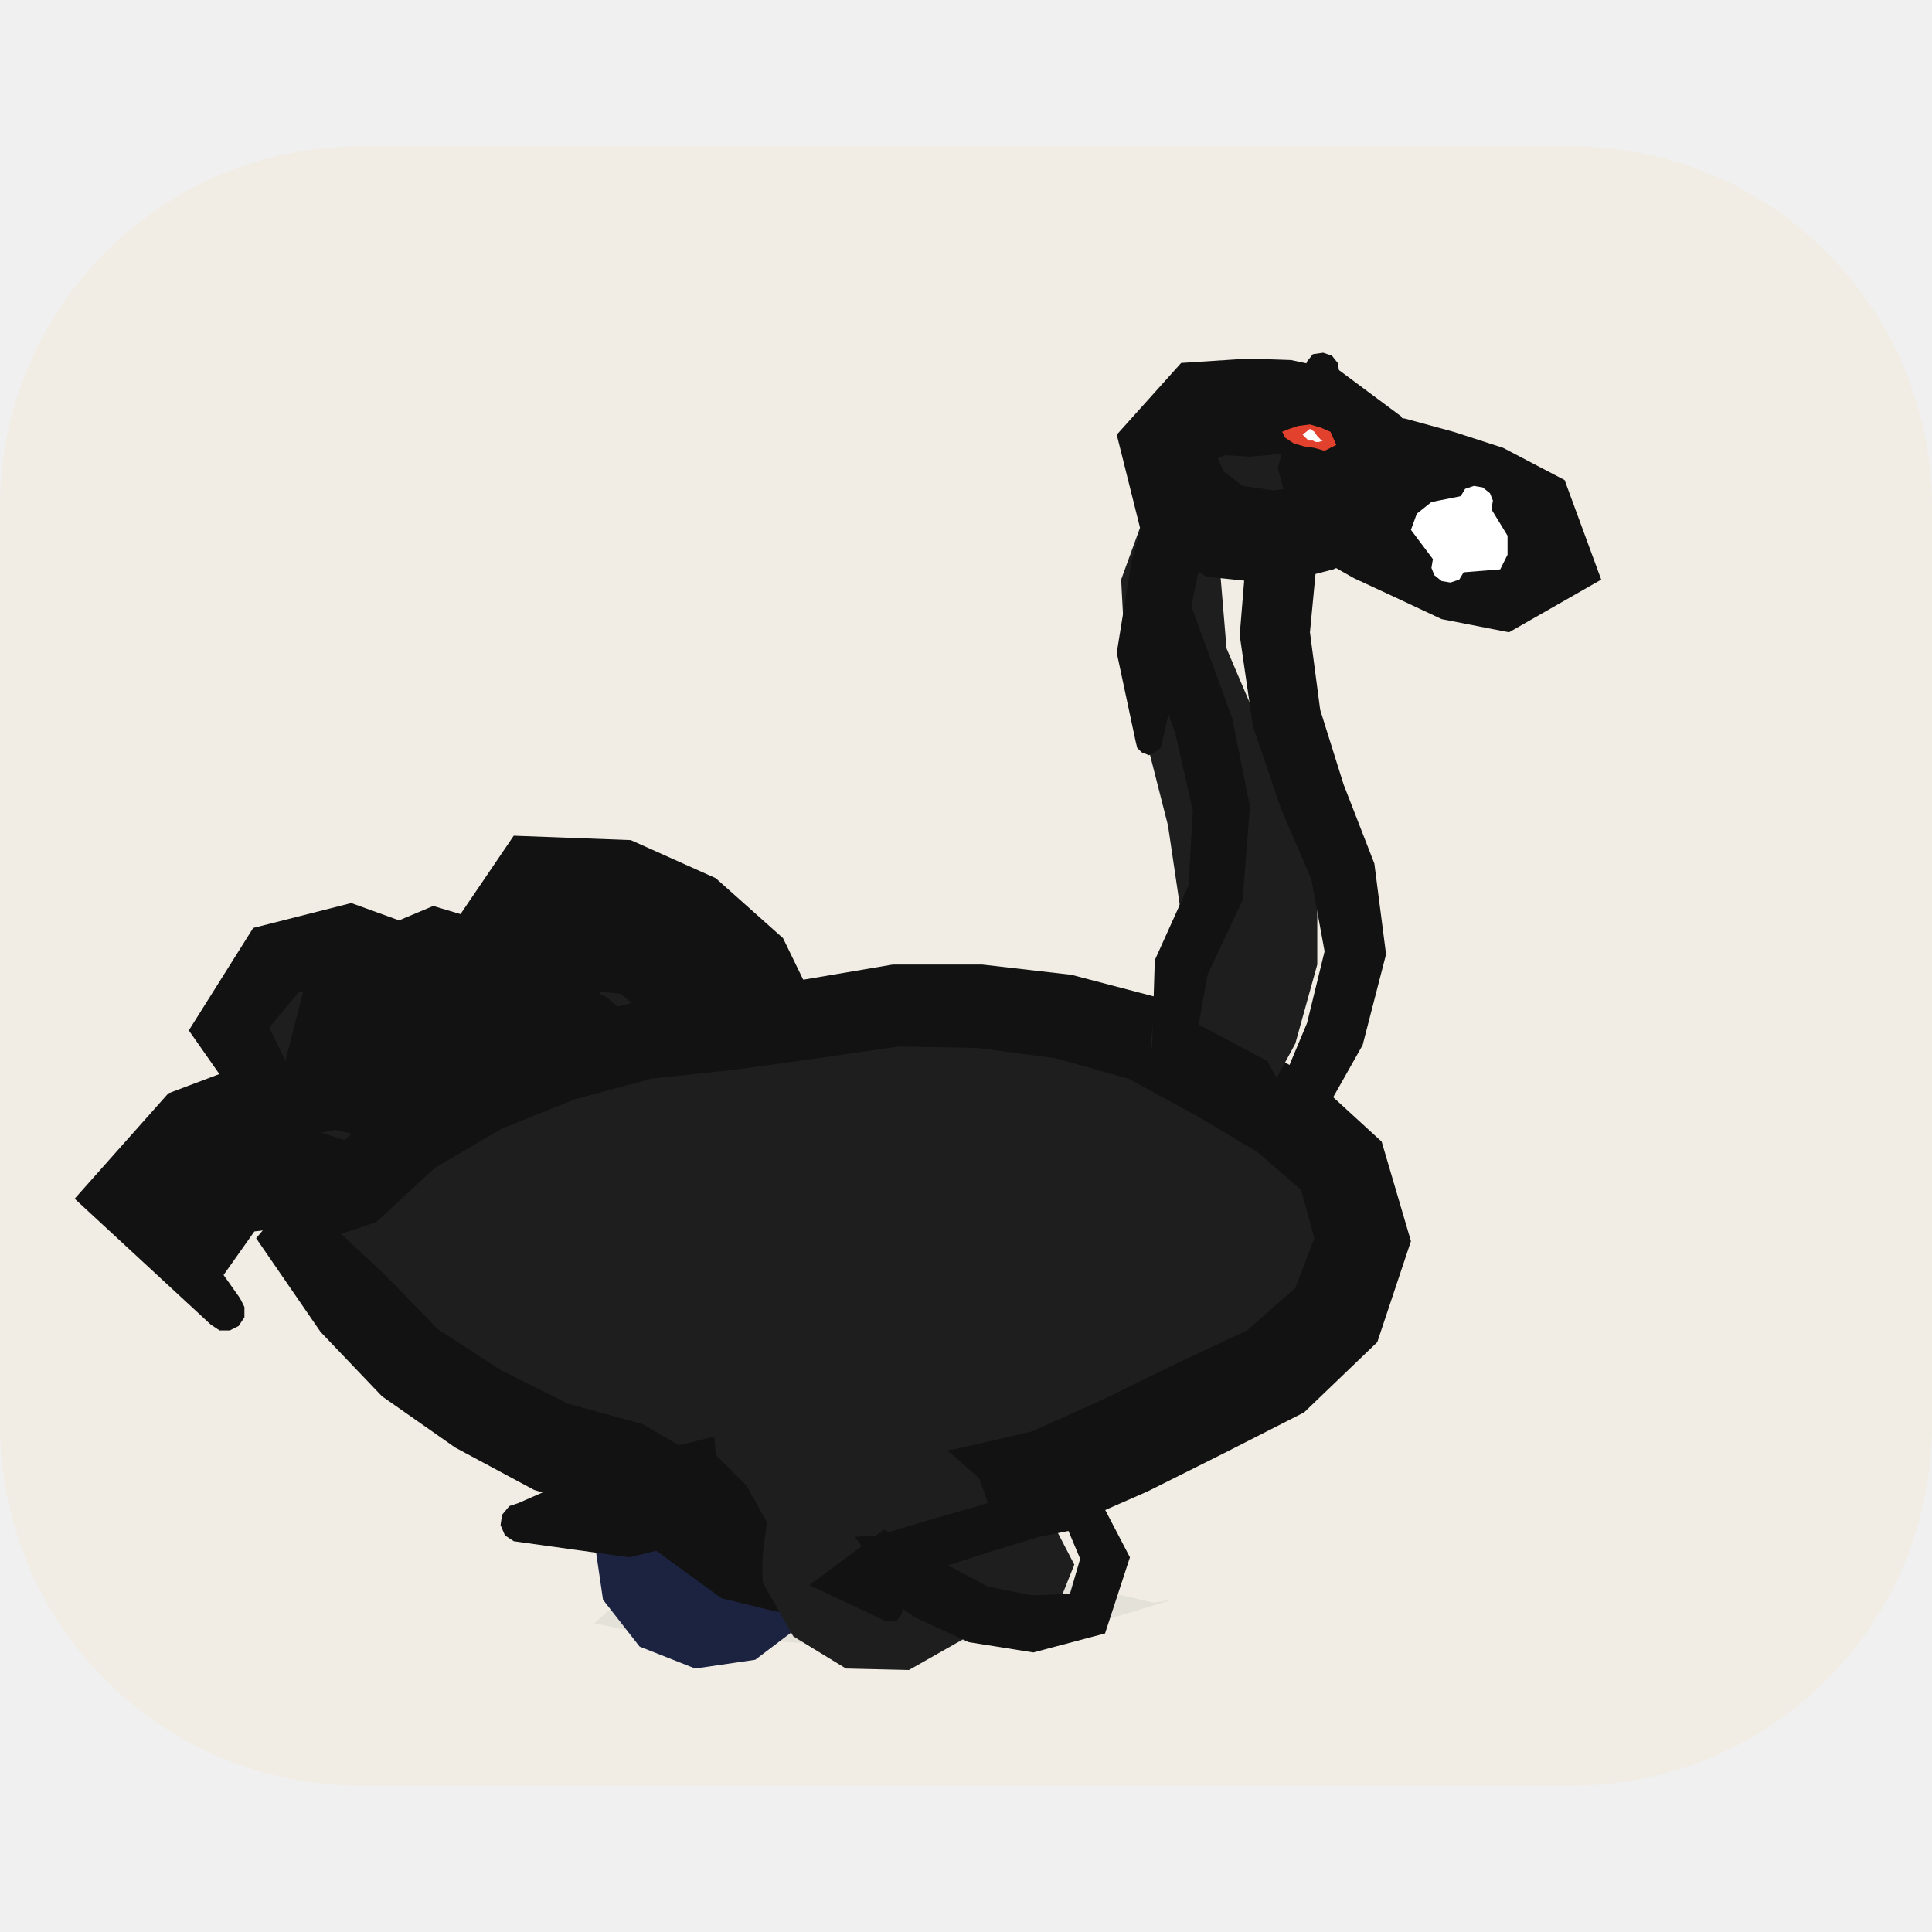
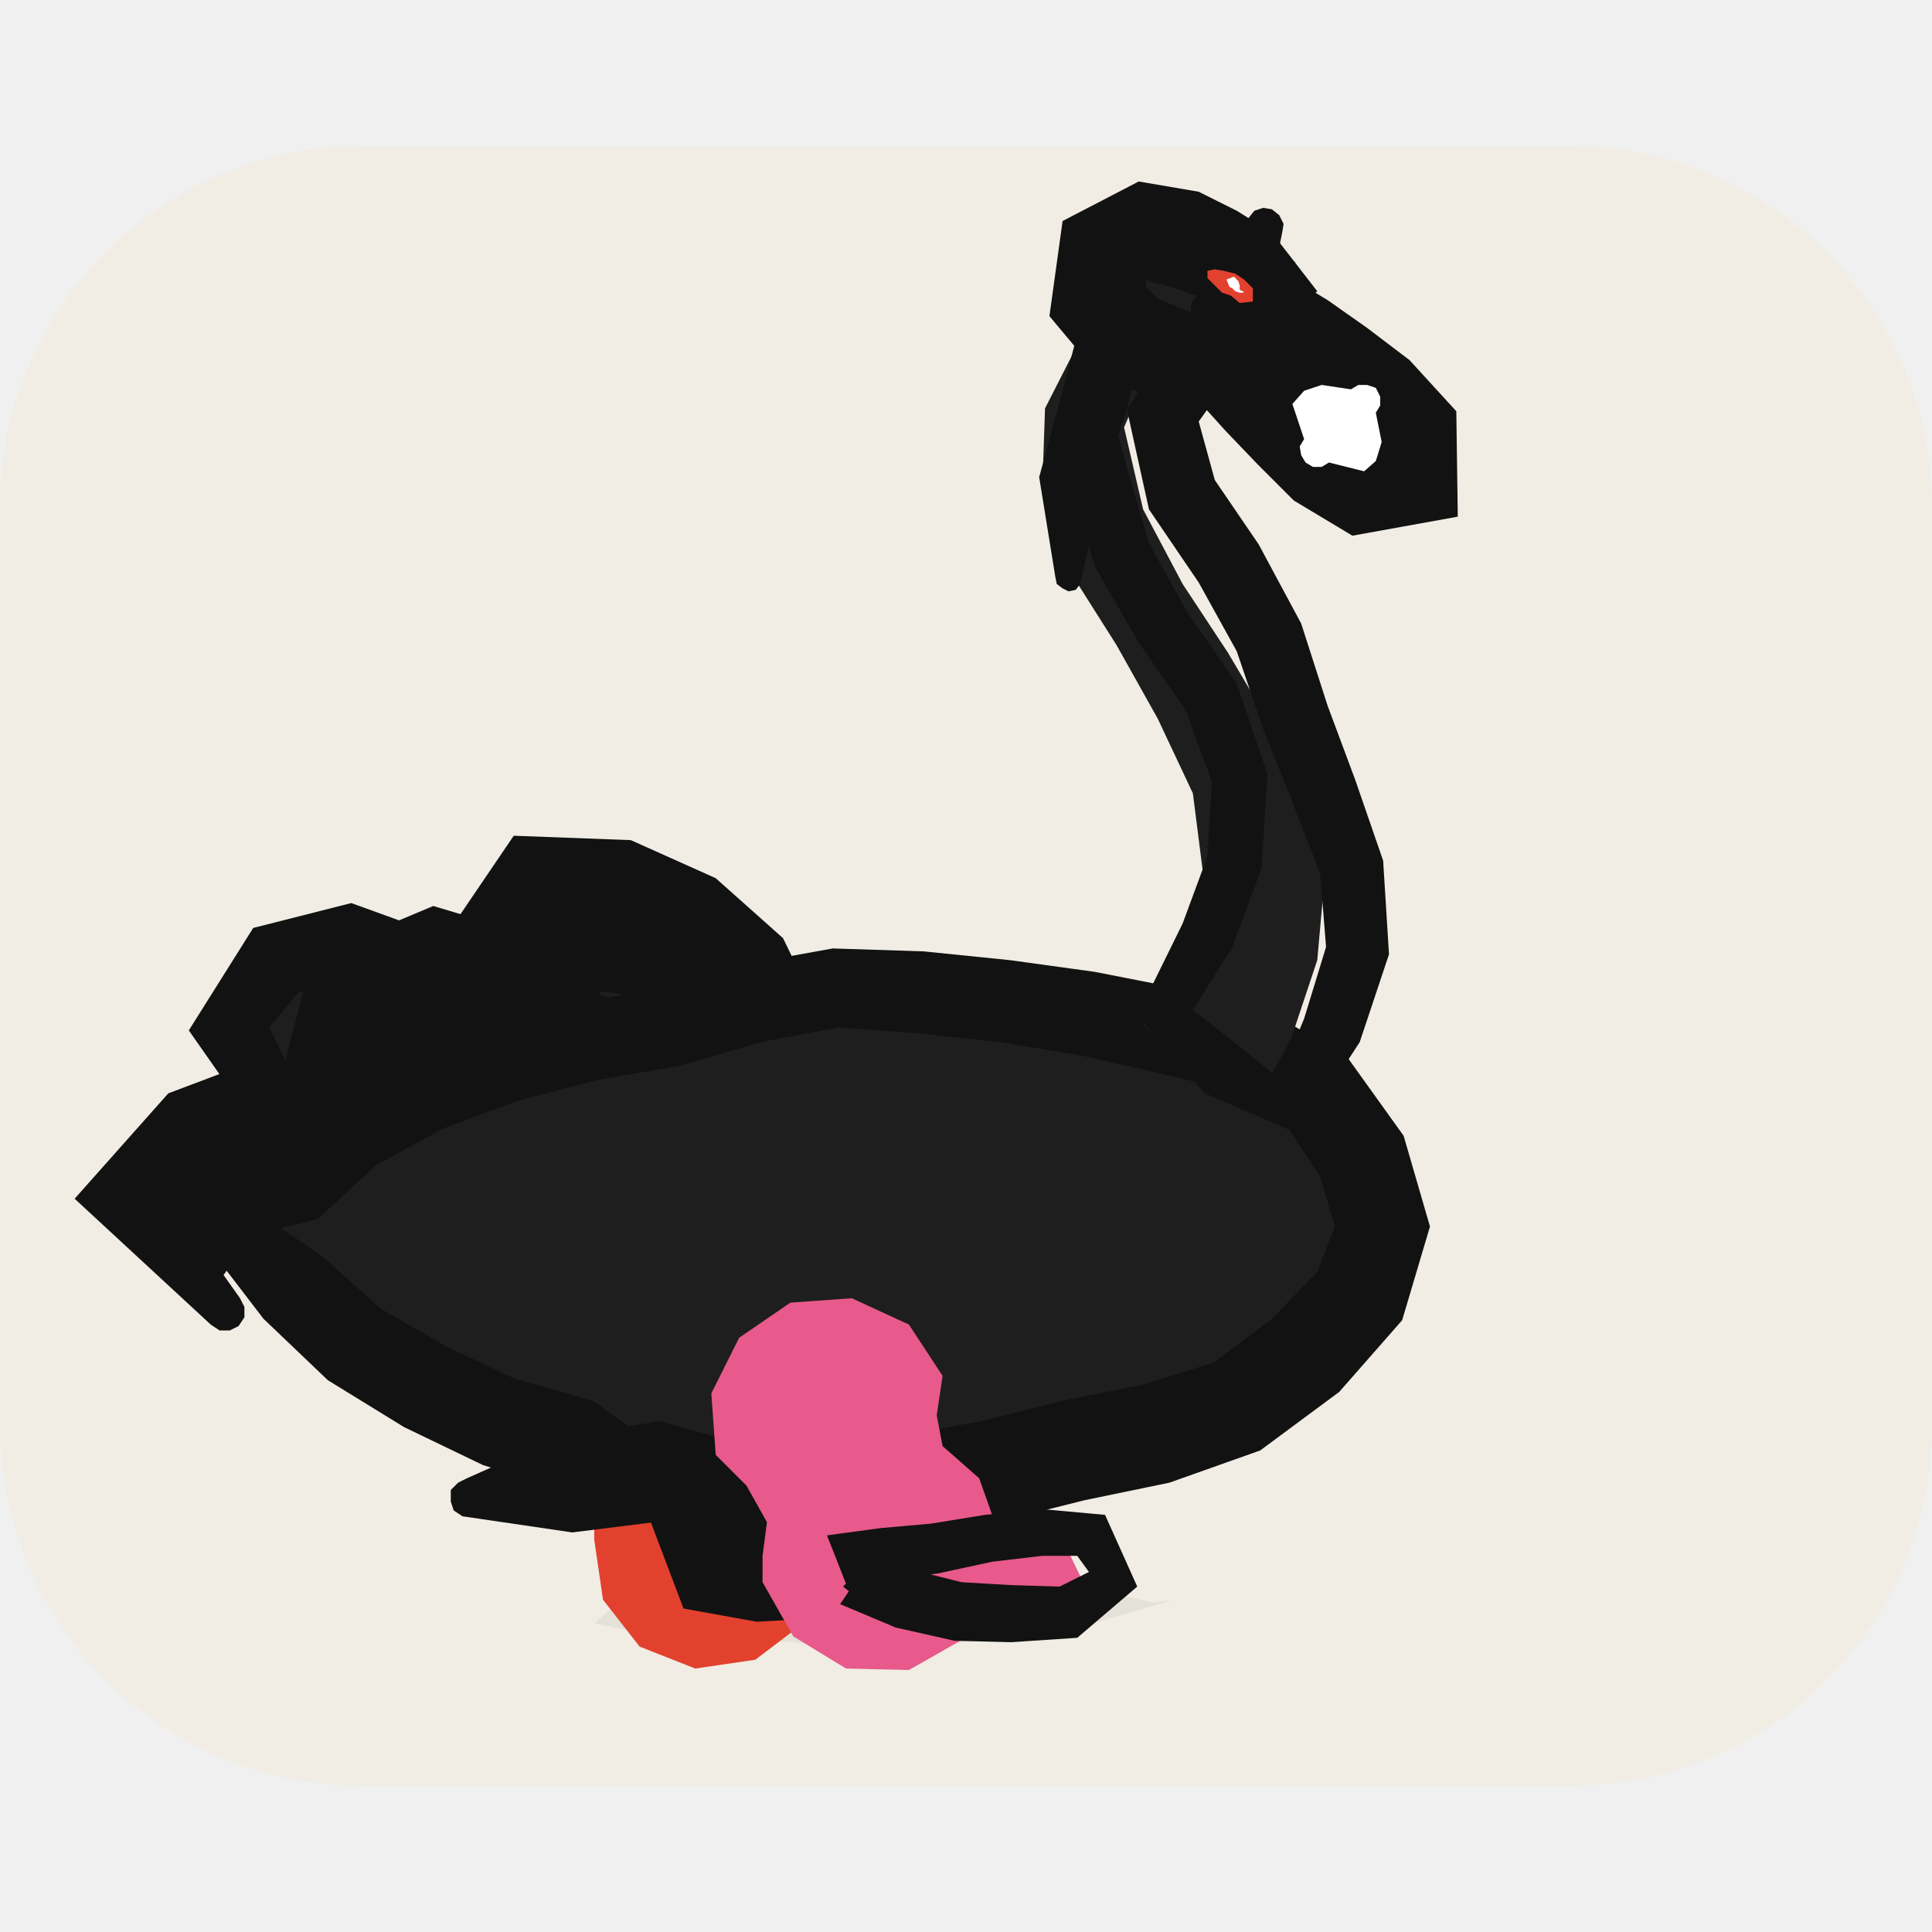
<svg xmlns="http://www.w3.org/2000/svg" viewBox="-6 -6 132 112" width="64" height="64" role="img" aria-label="hongsa-stand">
  <rect x="-6" y="-6" width="132" height="112" rx="24.64" fill="#F1EDE4" />
  <path d="M74.1 93.3L69.1 94.8L63.6 96L57.9 96.3L52.2 96.5L46.5 96.1L40.7 96.2L34.6 94.9L38.6 91.4L44.5 91.3L50.2 91.2L56 91.3L61.7 91.3L67.3 92.2L72.8 93.5Z" fill="#D9D6D0" fill-opacity="0.55" />
-   <path d="M34.6 81.3L35.9 83.8L35.8 86.2L34.6 87.7L34.6 89.2L35.2 93.3L37.7 96.5L41.5 98L45.6 97.4L48.9 94.9L50.4 91L50.9 88.4L49.4 85.6L49.1 83.6L50.6 81.9L49.7 77.9L46.9 74.8L42.9 73.6L38.9 74.5L35.9 77.3Z" fill="#1B2340" />
-   <path d="M40.1 90.9L43 90.7L46.4 89.5L49.9 88.6L53.4 87.6L56.8 87.6L58.2 90.9L56.9 94.5L53.4 94.9L49.8 93.8L46.3 92.6L42.9 91.3Z" fill="#1B2340" />
-   <path d="M44.3 90.6L42.7 90.7L44.4 92.5L48.4 91.8L52.2 90.5L55.3 88.5L57.5 87.7L58.3 90L57.4 92.5L54.8 92.3L51.4 91.2L47.8 90.5L44.6 89.5L41.3 89.5L44.6 87.9L45 87.6L45.1 87.1L45 86.7L44.7 86.4L44.3 86.2L43.9 86.3L37.8 89.2L43.3 93.2L47 94.1L50.7 94.6L54.4 95.6L59.3 95.1L61.6 90L59.2 84.8L54.1 85.1L50.6 87L47.5 87.9L44.3 88.4L39.4 89.3L43.6 92.1L44 92.2L44.4 92.1L44.7 91.7L44.8 91.3L44.7 90.8Z" fill="#121212" />
+   <path d="M34.6 81.3L35.9 83.8L35.8 86.2L34.6 87.7L34.6 89.2L35.2 93.3L37.7 96.5L41.5 98L45.6 97.4L48.9 94.9L50.4 91L50.9 88.4L49.4 85.6L49.1 83.6L50.6 81.9L49.7 77.9L46.9 74.8L42.9 73.6L38.9 74.5L35.9 77.3Z" fill="#E2412E" />
+   <path d="M40 90.2L43 90.3L46.6 89.6L50.3 89.3L53.9 89L57.5 89L58.8 92.3L55.7 94.1L51.9 94.2L48.2 93.8L44.6 93.1L41.2 92.5Z" fill="#E2412E" />
+   <path d="M42.8 92.2L42.3 90.4L44 92L48 92L52 91.4L55.6 90L58.2 89.1L59 91.1L56.6 91.8L53.2 91.6L49.6 91.2L45.9 91.1L43.1 90.9L41.4 88.8L44.9 87.5L45.3 87.2L45.5 86.9L45.5 86.4L45.2 86L44.9 85.8L44.4 85.8L38.2 87.3L40.7 93.9L45.7 94.8L49.4 94.6L53 94.9L57.3 95L62 92.2L60 86.2L54.7 86.5L51.1 87.7L47.8 88L44.5 87.9L39.6 87.9L41.1 92.7L41.3 93.1L41.7 93.3L42.2 93.3L42.6 93L42.8 92.6Z" fill="#121212" />
  <path d="M26.4 62.5L21.4 59.6L16 57.5L10 57.6L4.5 59.9L3.1 65.2L7 67.8L8.6 64.1L6.1 66L8.7 63.4L14.4 63.5L19.7 65.9L23.6 66.1Z" fill="#1E1E1E" />
  <path d="M5.8 60.4L1.5 65.4L9 71.5L14.8 63.3L5.3 62.1L10 68.3L15 67.7L20.1 69.1L26.5 69L30.1 61.3L23.4 57.2L17 55.8L10.8 56.7L5.5 58.7L-0.9 65.9L8.4 74.5L9 74.9L9.7 74.9L10.3 74.6L10.7 74L10.7 73.3L10.4 72.7L4.8 64.8L8.5 63.6L12.2 62.1L16.9 61.2L21.6 62.3L24.9 63.2L23.6 63.9L21.3 63.1L15.7 61.3L10.3 61.6L10.8 66.2L7.8 63.7L7.6 64.7L7.9 64.3L8.1 61.8L8.3 61.2L8.2 60.5L7.7 60L7 59.8L6.3 59.9Z" fill="#121212" />
  <path d="M37.2 57.2L32.9 53.4L27.9 50.6L22.5 48.8L17 48.8L11.9 50.2L9.8 54.4L12.3 58.3L16.7 56.3L13.5 53L13.5 55.4L18.7 54.9L23.7 56.9L28.4 60.1L32.6 61.8Z" fill="#1E1E1E" />
  <path d="M23.8 47.8L18 45.7L11.3 47.4L6.9 54.4L12.5 62.4L22.2 57.1L15.5 48.7L12.9 58.8L20 57.9L24.2 58.9L28.5 62L34.4 63.6L41 57.1L35.8 50.9L30.3 47.9L23.6 45.9L16.7 48.8L15.1 53.5L14.9 54L15 54.6L15.4 55.1L15.9 55.3L16.5 55.2L17 54.9L19.9 53.4L23.8 52L27.6 53.7L31.9 56.3L34.1 56.7L32.5 56.8L32 55.9L26.9 52.5L19.9 51.2L16.2 53.2L15 54.8L16.5 55.6L13.7 56.9L12.4 54.2L14.4 51.8L18.3 50.9L23.6 50.1L24.2 50L24.6 49.6L24.9 49.1L24.8 48.5L24.4 48Z" fill="#121212" />
  <path d="M46.9 55.3L43.6 51.6L39.7 48.3L35.1 46.2L30.2 46.4L27.4 49.9L30.1 53.4L32.3 50L30.8 50.2L35.4 52.1L39.2 55.3L42.7 58.2Z" fill="#1E1E1E" />
  <path d="M32.4 54L35.7 49.6L31.9 51.4L36.4 51.9L39.8 54.7L43.1 59L50.9 55.1L47.5 48.1L42.9 44L37.1 41.4L29.1 41.1L23.6 49.2L30.9 56.9L33.2 51.5L30.7 53.3L30.4 53.9L30.4 54.6L30.8 55.1L31.4 55.4L32.1 55.4L32.6 55L38.1 47.7L31.4 50.1L30.6 48.8L32.1 47.4L35.5 48L39.5 49.5L42.9 52.2L45.3 53.8L44.5 53.6L43.8 51L38.6 46.9L32.4 45.8L30.2 48.5L29.9 53L29.8 53.7L30.1 54.3L30.6 54.7L31.3 54.8L31.9 54.5Z" fill="#121212" />
-   <path d="M12.5 68.2L16.6 64.7L21.2 61.4L26.2 58.5L31.6 56.5L37.3 55.2L43 54.9L48.7 54.2L54.4 53.8L60.1 53.5L65.7 53.7L71.3 54.6L76.9 55.8L82.1 58.3L86.4 62.6L87.2 68.5L84.5 73.7L80 77.1L75.1 79.8L69.9 82L64.3 83.3L58.8 84.5L53.1 85.4L47.5 86.5L41.7 86.4L36 85.2L30.7 82.9L25.7 80.1L21 77L16.8 73.2Z" fill="#1E1E1E" />
-   <path d="M42.9 84.2L37.9 81.3L32.8 79.9L28.2 77.6L23.9 74.8L20.3 71.1L17.3 68.3L19.7 67.5L23.7 63.8L28.3 61.1L33.3 59.1L38.5 57.7L44.1 57.1L49.9 56.3L55.4 55.5L60.8 55.6L66.1 56.3L71.1 57.7L75.7 60.2L79.9 62.7L82.9 65.3L83.8 68.6L82.5 72L79.2 74.9L74.5 77.1L69.4 79.6L64.5 81.8L59.3 83L54 83.8L48.8 83.5L42.6 82.2L35.8 83.9L29.4 86.7L28.8 86.9L28.3 87.5L28.2 88.2L28.5 88.9L29.1 89.3L29.8 89.4L37 90.4L42.7 89L47.8 90.4L54.3 90.7L60.6 89.9L66.7 88.4L72.4 85.9L77.6 83.3L83.1 80.5L88.1 75.7L90.4 68.8L88.4 62L83.6 57.6L78.6 54.8L73.3 52.2L67.2 50.6L61.1 49.9L55 49.9L49.1 50.9L43.4 51.8L37.6 52.4L31.6 54L25.9 56.2L20.4 59.3L15.9 63.4L11.5 68.6L15.9 75L20.1 79.4L25.1 82.9L30.5 85.8L36.3 87.5L42.4 86.9L43.1 86.9L43.7 86.5L44 85.9L44 85.1L43.6 84.5Z" fill="#121212" />
-   <path d="M79.9 60.1L82.5 55.3L84 49.9L84 44.3L82.6 38.8L80.1 33.7L77.8 28.3L77.3 22.3L81.2 18L81.8 13.2L76.6 13.8L72.6 18.1L70.6 23.6L70.9 29.3L72.4 34.9L73.8 40.4L74.6 45.8L73.1 51.1L72.6 55.5L77.6 58.6Z" fill="#1E1E1E" />
-   <path d="M72.6 23L72.4 28.8L74.3 34.1L75.5 39.4L75.2 44.5L72.9 49.6L72.7 56L78.6 59.8L83.6 61.6L87.1 55.4L88.7 49.2L87.9 43L85.8 37.6L84.2 32.5L83.5 27.2L83.9 23L86.9 18.3L85.9 10.1L77.6 10.9L73 16.3L71.3 22.4L70.3 28.6L71.6 34.7L71.7 35.1L72 35.4L72.5 35.6L72.9 35.4L73.3 35.1L73.4 34.7L74.7 29L75.8 23.4L77.1 18.5L80 15L82.8 13.9L82.2 16.9L79.2 21.3L78.7 27.4L79.6 33.6L81.5 39.2L83.6 44.1L84.5 49L83.3 53.9L81.5 58.2L80.6 56.5L75.9 54L76.5 50.6L78.9 45.5L79.4 39.1L78.2 33.1L76.3 27.9L74.4 22.7L74.2 22.3L73.8 22L73.4 22L73 22.2L72.7 22.5Z" fill="#121212" />
-   <path d="M87 15.9L85.2 18.1L82.6 19L79.8 19.3L76.9 18.9L74.1 17.5L72.8 14.4L74.6 11.6L77.5 10.3L80.7 9.9L83.9 10.6L86.5 12.8Z" fill="#1E1E1E" />
-   <path d="M86.2 14L86.5 16.1L85.4 16.8L83.4 17.2L81 17.5L78.9 17.2L77.6 16.2L77.2 15.3L77.7 15.1L79.4 15.2L81.7 15L83.8 15.1L84.4 14.3L85.2 14L84.1 13.8L83.5 13.6L82.9 13.8L82.5 14.2L82.4 14.8L82.6 15.3L83 15.7L86.7 18.2L89.8 12.5L85.5 9.3L82.2 8.6L79.3 8.5L74.7 8.8L70.3 13.7L71.9 20.1L76.4 23.4L81.2 23.9L85.1 22.9L89.2 21L90.9 15.9L88.1 12.8L87.7 12.4L87.1 12.3L86.5 12.5L86.1 12.9L86 13.5Z" fill="#121212" />
-   <path d="M85.9 14L88.1 15.7L91 17.2L93.8 19L96.6 20.6L98.3 22.4L95.9 24.1L92.6 24.1L89.5 23L86.3 21.9L83.7 19.9L85 16.7Z" fill="#E2412E" />
-   <path d="M86.5 19.8L88.8 17.3L88.2 16.6L88.2 17.8L91.5 18.8L94.3 20L96.4 21.1L97.3 21.3L96.5 20.4L94.9 19.7L92.2 18.5L89.2 17.2L87.8 17.2L86.5 15.5L85.5 9.4L85.4 8.8L85 8.3L84.4 8.1L83.7 8.2L83.3 8.7L83.1 9.3L81.3 16L82.8 21.4L86.5 23.5L89.3 24.8L92.5 26.3L97.1 27.2L103.4 23.6L100.9 16.8L96.7 14.6L93.3 13.5L90 12.6L85.7 11.9L84.3 15.9L84.2 18.8L84.1 19.4L84.3 20L84.8 20.4L85.5 20.5L86.1 20.3Z" fill="#121212" />
-   <path d="M93.8 17.9L91.8 18.3L90.8 19.1L90.4 20.2L91.9 22.2L91.8 22.8L92 23.3L92.5 23.7L93.1 23.8L93.7 23.6L94 23.1L96.5 22.9L97 21.9L97 20.6L95.9 18.8L96 18.2L95.8 17.7L95.3 17.3L94.7 17.2L94.1 17.4Z" fill="#FFFFFF" />
-   <path d="M85.3 14.4L84.5 14.8L83.8 14.6L83.1 14.5L82.4 14.3L81.8 13.9L81.6 13.5L82.1 13.3L82.7 13.1L83.5 13L84.2 13.2L84.9 13.5Z" fill="#E2412E" />
-   <path d="M84.4 14.1L84.4 14.1L84.1 14.2L83.9 14.2L83.7 14.1L83.4 14.1L83 13.7L83.5 13.3L83.8 13.5L84 13.8L84.2 14L84.3 14.1Z" fill="#FFFFFF" />
-   <path d="M42.9 83.4L45 85.5L46.4 88L46.1 90.3L46.1 92.1L48.2 95.8L51.8 98L56.1 98.1L59.8 96L62 92.3L62 88.1L60.9 85L58.4 82.8L58 80.7L58.4 78L56.1 74.5L52.2 72.7L48 73L44.5 75.4L42.6 79.2Z" fill="#1E1E1E" />
-   <path d="M48.4 90.9L52.4 89.3L56 88.7L59.6 88.6L63.2 88.3L66 88.2L67.4 90.9L66.2 93.9L63.2 93.8L59.7 93.1L56.1 92.5L52.5 92Z" fill="#1E1E1E" />
-   <path d="M54.3 89.8L51.1 91.9L54.6 92.4L58.3 91.1L61.7 90L65 89L67 88.6L67.8 90.5L67.1 92.9L64.5 93L61.5 92.4L58.5 90.8L54.4 88.5L49.3 92.3L54.4 94.7L54.8 94.8L55.3 94.7L55.6 94.3L55.7 93.9L55.5 93.5L55.2 93.2L52.8 91.7L54 92.7L56.5 94.5L60.2 96.2L64.6 96.9L69.5 95.6L71.2 90.4L68.8 85.8L64.4 85.8L60.8 86.9L57.3 87.9L54 88.9L52.4 89L54.2 91.4L54.6 91.4L54.9 91.1L55.1 90.7L55 90.2L54.7 89.9Z" fill="#121212" />
+   <path d="M8.4 67.8L12.6 64.5L17.3 61.3L22.3 58.3L27.8 56.4L33.4 55.1L39.1 54.4L44.7 53.5L50.4 52.7L56.1 52.8L61.8 52.8L67.4 52.9L73.1 53.1L78.8 54.5L83.7 57.6L87.5 62L89.1 67.6L87.1 73.1L82.4 76.5L77 78.4L71.7 80.2L66.3 81.9L60.8 83.5L55.1 84.4L49.4 84.9L43.7 85.4L37.9 85.1L32.3 83.9L27 81.4L22.1 78.6L17.2 75.7L12.8 72.1Z" fill="#1E1E1E" />
+   <path d="M39.4 83.2L34.5 79.7L29.2 78.2L24.5 76L20 73.4L16.1 69.9L13.2 67.9L15.7 67.3L19.7 63.6L24.3 61.1L29.4 59.2L34.8 57.8L40.5 56.8L46 55.2L51.3 54.2L56.7 54.6L62.3 55.2L67.8 56.1L73.1 57.3L78.1 58.5L81.9 60.9L84.2 64.4L85.2 67.8L84 70.9L80.9 74.1L76.9 77.1L72.1 78.6L66.6 79.7L61 81.1L55.5 82.1L50.2 82.9L45.1 82.8L39.1 81.1L32.2 82.2L25.9 85L25.3 85.3L24.8 85.8L24.8 86.6L25 87.2L25.6 87.6L26.3 87.7L33.1 88.7L38.7 88L44 89.6L50.6 89.8L56.7 89L62.5 87.9L68.1 86.5L73.9 85.3L80.1 83.1L85.5 79.1L89.8 74.2L91.7 67.8L89.9 61.6L86.1 56.3L80.4 52.9L74.4 51.5L68.8 50.4L63 49.6L57.1 49L50.9 48.8L44.8 49.9L39.2 51.5L33.6 52.5L27.8 54L22.1 56.1L16.5 59L12 63L7.4 68.1L12 74.1L16.4 78.3L21.6 81.5L27 84.1L32.5 85.8L38.5 85.9L39.2 85.9L39.8 85.6L40.2 85L40.3 84.3L40 83.6Z" fill="#121212" />
+   <path d="M79.6 59.7L82.2 55L84 49.6L84.5 44L83.5 38.5L80.8 33.5L77.9 28.6L74.8 23.9L72.1 18.8L70.8 13.2L73 8L76.4 3.8L72.3 3.2L68 6.8L65.4 11.9L65.2 17.7L67.2 23.2L70.3 28.1L73.1 33.1L75.5 38.2L76.2 43.7L74.9 48.9L72.1 54L75.6 57.4Z" fill="#1E1E1E" />
+   <path d="M67.9 11.4L67.1 17L68.8 22.7L71.8 27.9L75 32.5L76.8 37.4L76.5 42.5L74.8 47.1L71.7 53.4L76.3 58.7L82.8 61.5L86.9 55.2L88.9 49.2L88.5 42.8L86.6 37.3L84.7 32.2L82.9 26.6L80 21.2L77 16.8L75.9 12.8L78.4 9.3L82.5 1.9L73.3 -1.3L68.1 4.9L66.6 10.7L65 16.6L66.1 23.4L66.2 23.9L66.6 24.2L67 24.4L67.5 24.3L67.8 23.9L67.9 23.5L69.3 17.3L71 11.9L72.3 7L74.8 3.3L77.9 3.5L74.4 6.5L71 12L72.5 18.8L75.9 23.8L78.5 28.5L80.3 33.8L82.3 38.8L84.2 43.7L84.6 48.7L83.1 53.6L81.4 57.7L78.7 55.5L75.5 53L78.2 48.7L80.2 43.3L80.6 36.9L78.5 30.7L75.1 25.8L72.5 21.1L71.1 16.3L69.7 11.3L69.6 10.8L69.3 10.5L68.8 10.4L68.4 10.6L68 10.9Z" fill="#121212" />
+   <path d="M80.3 6.3L78.1 7.6L75.6 7.7L73.2 7.1L70.7 6L68.7 4.1L68.4 1.2L70.7 -0.7L73.6 -1L76.4 -0.4L79 1L80.7 3.5Z" fill="#1E1E1E" />
+   <path d="M80.1 4.3L79.9 6L78.8 6.1L77.2 5.8L75 5.2L73.1 4.4L72.3 3.6L72.3 3.1L72.8 3.3L74 3.6L75.7 4.2L77.6 4.9L78.4 4L79.5 3.7L78.6 2.9L78.1 2.5L77.5 2.4L77 2.6L76.6 3.1L76.5 3.7L76.7 4.2L79 8L84 3.9L80.9 -0.1L78.5 -1.6L75.9 -2.9L71.8 -3.6L66.6 -0.9L65.7 5.6L69.3 9.9L73.3 11.3L76.8 11.8L81.1 11.2L84.1 7.1L82.3 3.6L82 3.1L81.4 2.9L80.9 2.9L80.4 3.2L80.1 3.7Z" fill="#121212" />
+   <path d="M80.4 4.6L81.9 7L84.1 9.4L86.1 12L88.2 14.5L89.1 16.8L86.4 17.6L83.3 16.4L80.6 14.4L78.1 12.2L76.3 9.4L78.6 6.8Z" fill="#E2412E" />
+   <path d="M78.9 10L82 8.4L81.7 7.6L81.3 8.7L84 10.8L86.2 12.9L87.8 14.5L88.5 15.1L88.1 14L86.9 12.8L84.8 10.7L82.3 8.4L81.1 8L80.4 5.9L81.6 -0.1L81.7 -0.7L81.4 -1.3L80.9 -1.7L80.3 -1.8L79.7 -1.6L79.3 -1.1L75.4 4.7L74.9 10.3L77.7 13.4L79.9 15.7L82.4 18.2L86.4 20.6L93.6 19.3L93.5 12.1L90.3 8.6L87.4 6.4L84.7 4.5L80.9 2.2L78.3 5.6L77.1 8.3L76.8 8.8L76.8 9.5L77.1 10L77.7 10.3L78.3 10.3Z" fill="#121212" />
+   <path d="M86.3 10.6L84.3 10.3L83.1 10.7L82.3 11.6L83.1 14L82.8 14.5L82.9 15.1L83.2 15.6L83.7 15.9L84.3 15.9L84.8 15.6L87.2 16.2L88 15.5L88.4 14.2L88 12.2L88.3 11.7L88.3 11.1L88 10.5L87.4 10.3L86.8 10.3Z" fill="#FFFFFF" />
+   <path d="M79.6 4.6L78.7 4.7L78.1 4.2L77.5 4L77 3.5L76.5 3L76.5 2.5L77 2.4L77.6 2.5L78.4 2.7L79 3.1L79.6 3.7Z" fill="#E2412E" />
+   <path d="M79 3.9L78.9 4L78.7 4L78.4 3.9L78.2 3.7L78 3.6L77.8 3.1L78.3 2.9L78.6 3.2L78.7 3.5L78.7 3.8L78.9 3.9Z" fill="#FFFFFF" />
+   <path d="M42.9 83.4L45 85.5L46.4 88L46.1 90.3L46.1 92.1L48.2 95.8L51.8 98L56.1 98.1L59.8 96L62 92.3L62 88.1L60.9 85L58.4 82.8L58 80.7L58.4 78L56.1 74.5L52.2 72.7L48 73L44.5 75.4L42.6 79.2Z" fill="#E85A8B" />
+   <path d="M48.4 89.4L52.6 88.8L56.3 88.9L60 89.3L63.6 89.7L66.8 89.6L68 92.1L65.2 93.4L61.7 93.1L58 93L54.3 93.1L50.5 93.2Z" fill="#E85A8B" />
+   <path d="M53.3 91.4L52.7 91.1L54.3 92L58.1 91.5L61.8 90.7L65.2 90.3L67.6 90.3L68.4 91.4L66.4 92.4L63.1 92.3L59.7 92.1L56.5 91.3L53.8 90.1L51.6 92.4L53.6 94L53.9 94.3L54.4 94.4L54.8 94.2L55.1 93.9L55.2 93.5L55 93.1L53.9 89.9L51.4 93.6L55.2 95.2L59.2 96.1L63.1 96.2L67.6 95.9L71.7 92.4L69.5 87.5L65.1 87.1L61.3 87.5L57.6 88.1L54.2 88.4L50.5 88.9L51.8 92.2L52.1 92.6L52.5 92.7L53 92.6L53.3 92.3L53.4 91.9Z" fill="#121212" />
</svg>
